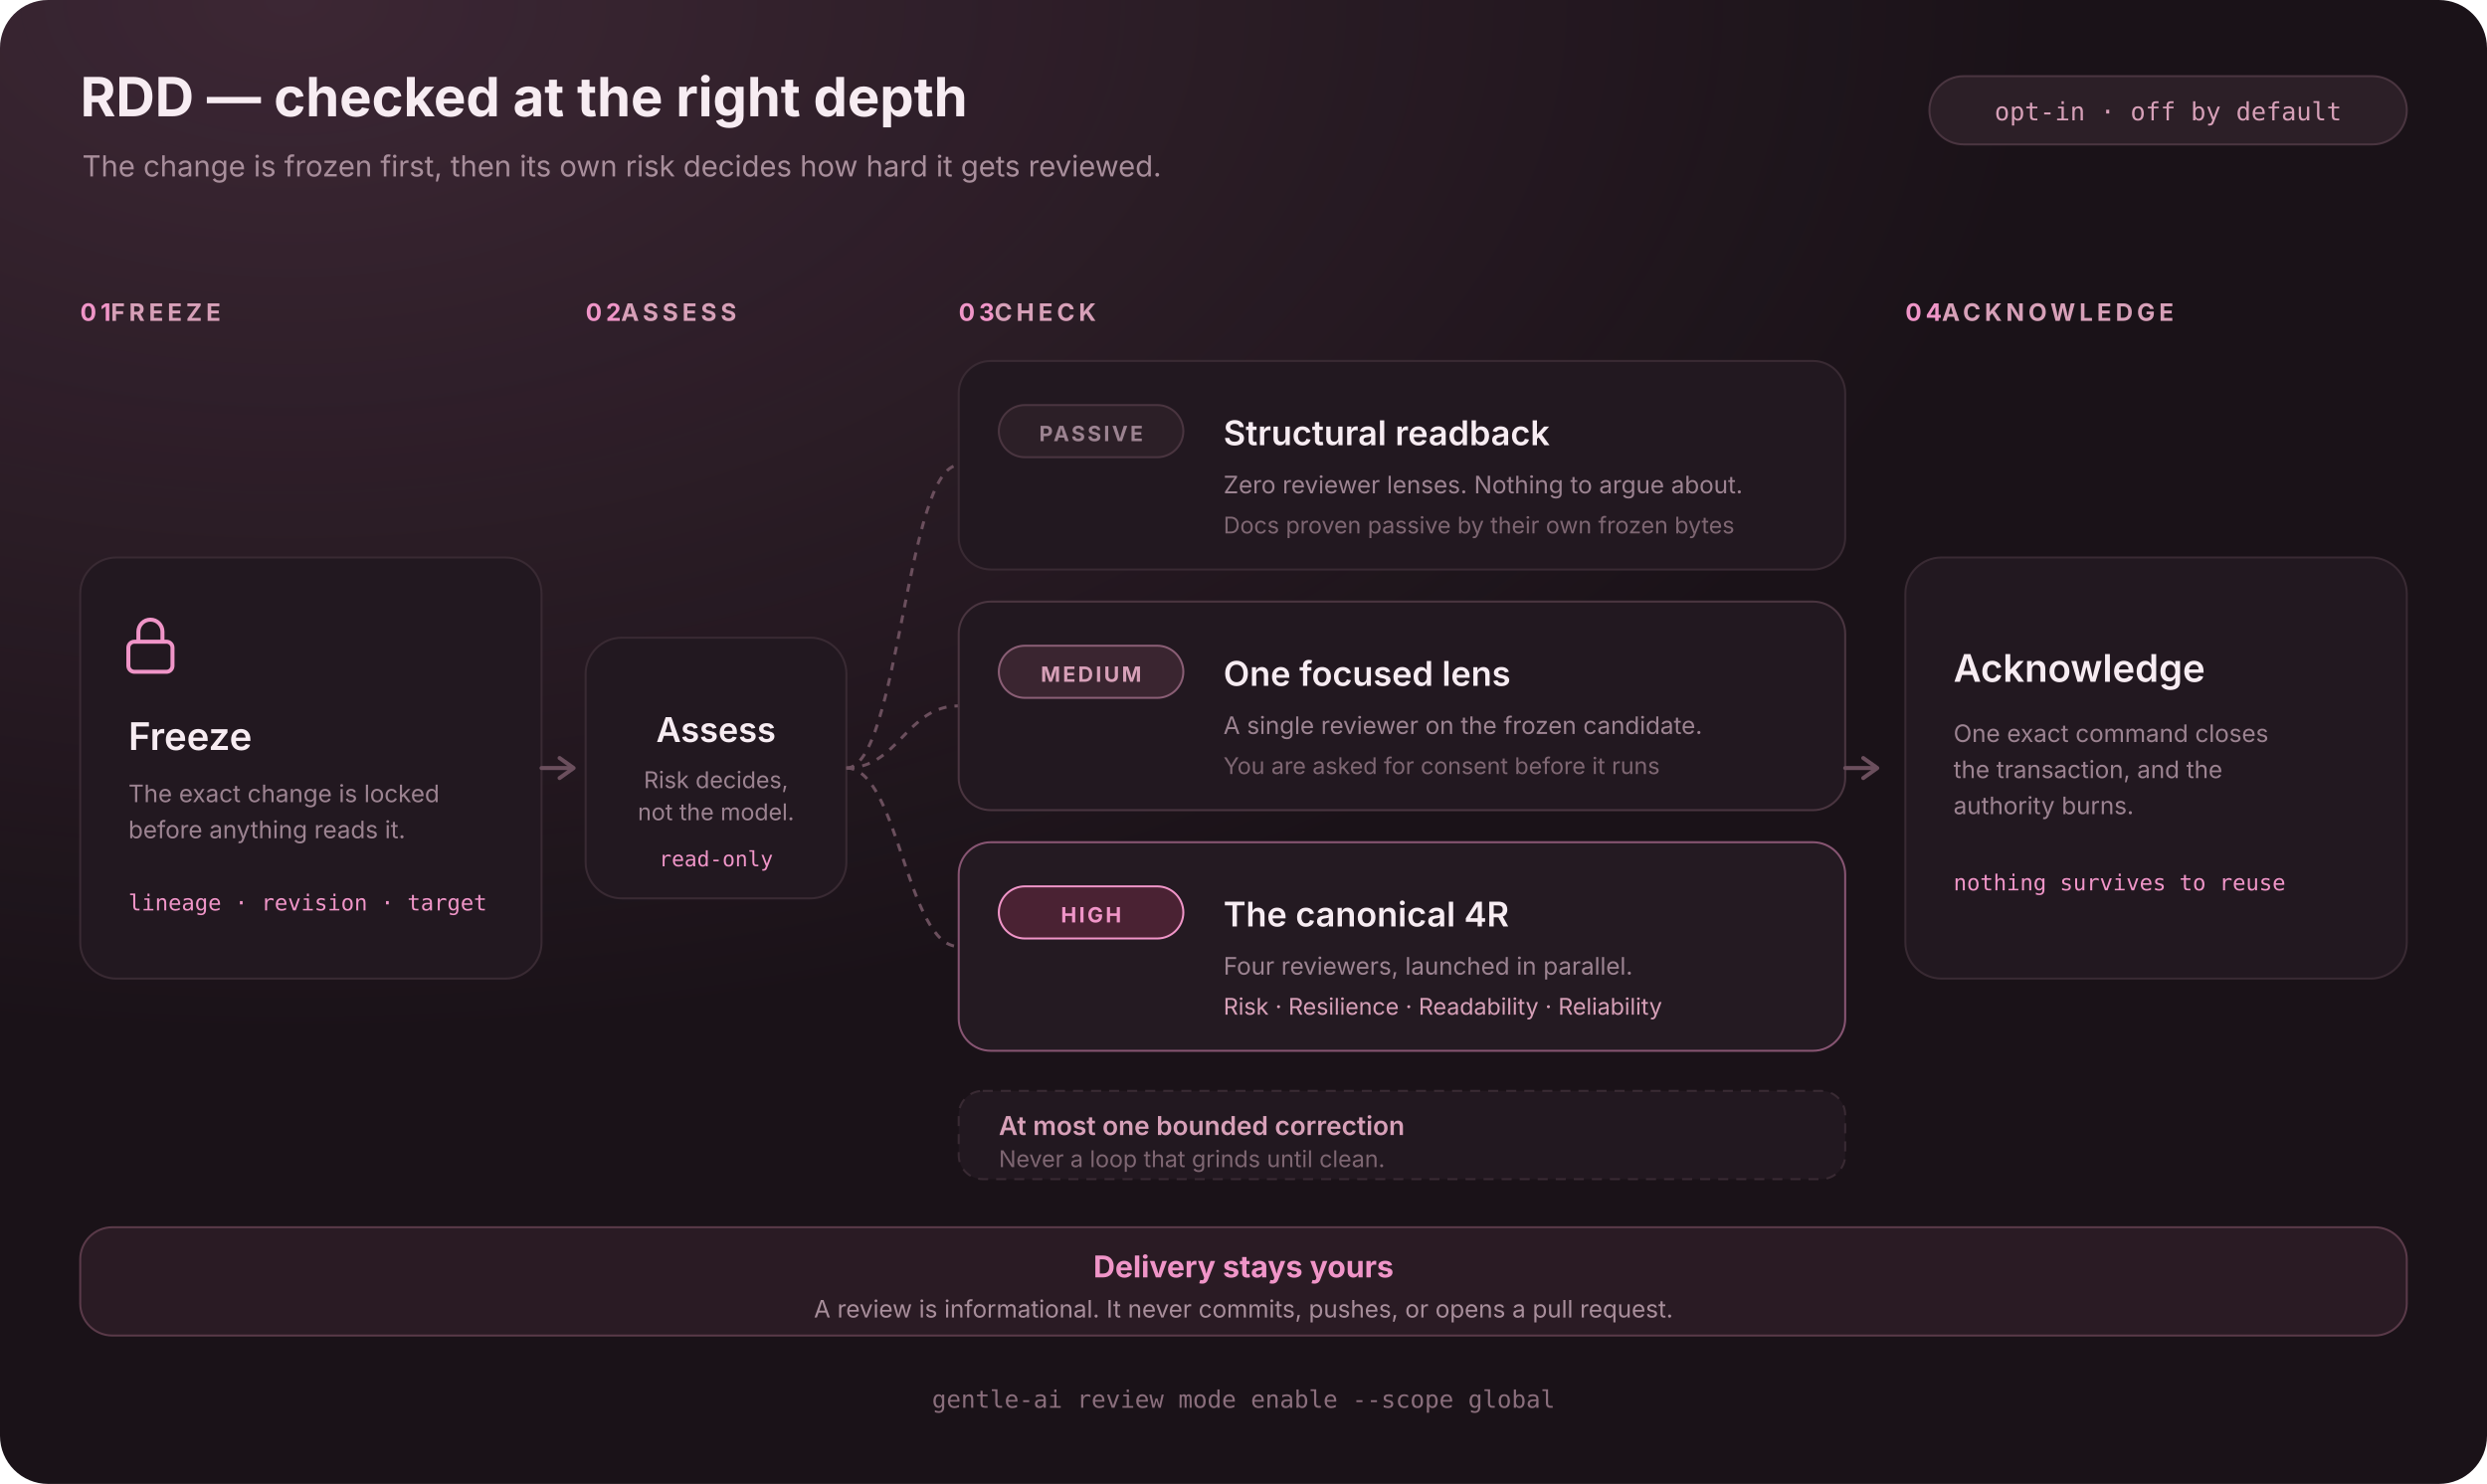
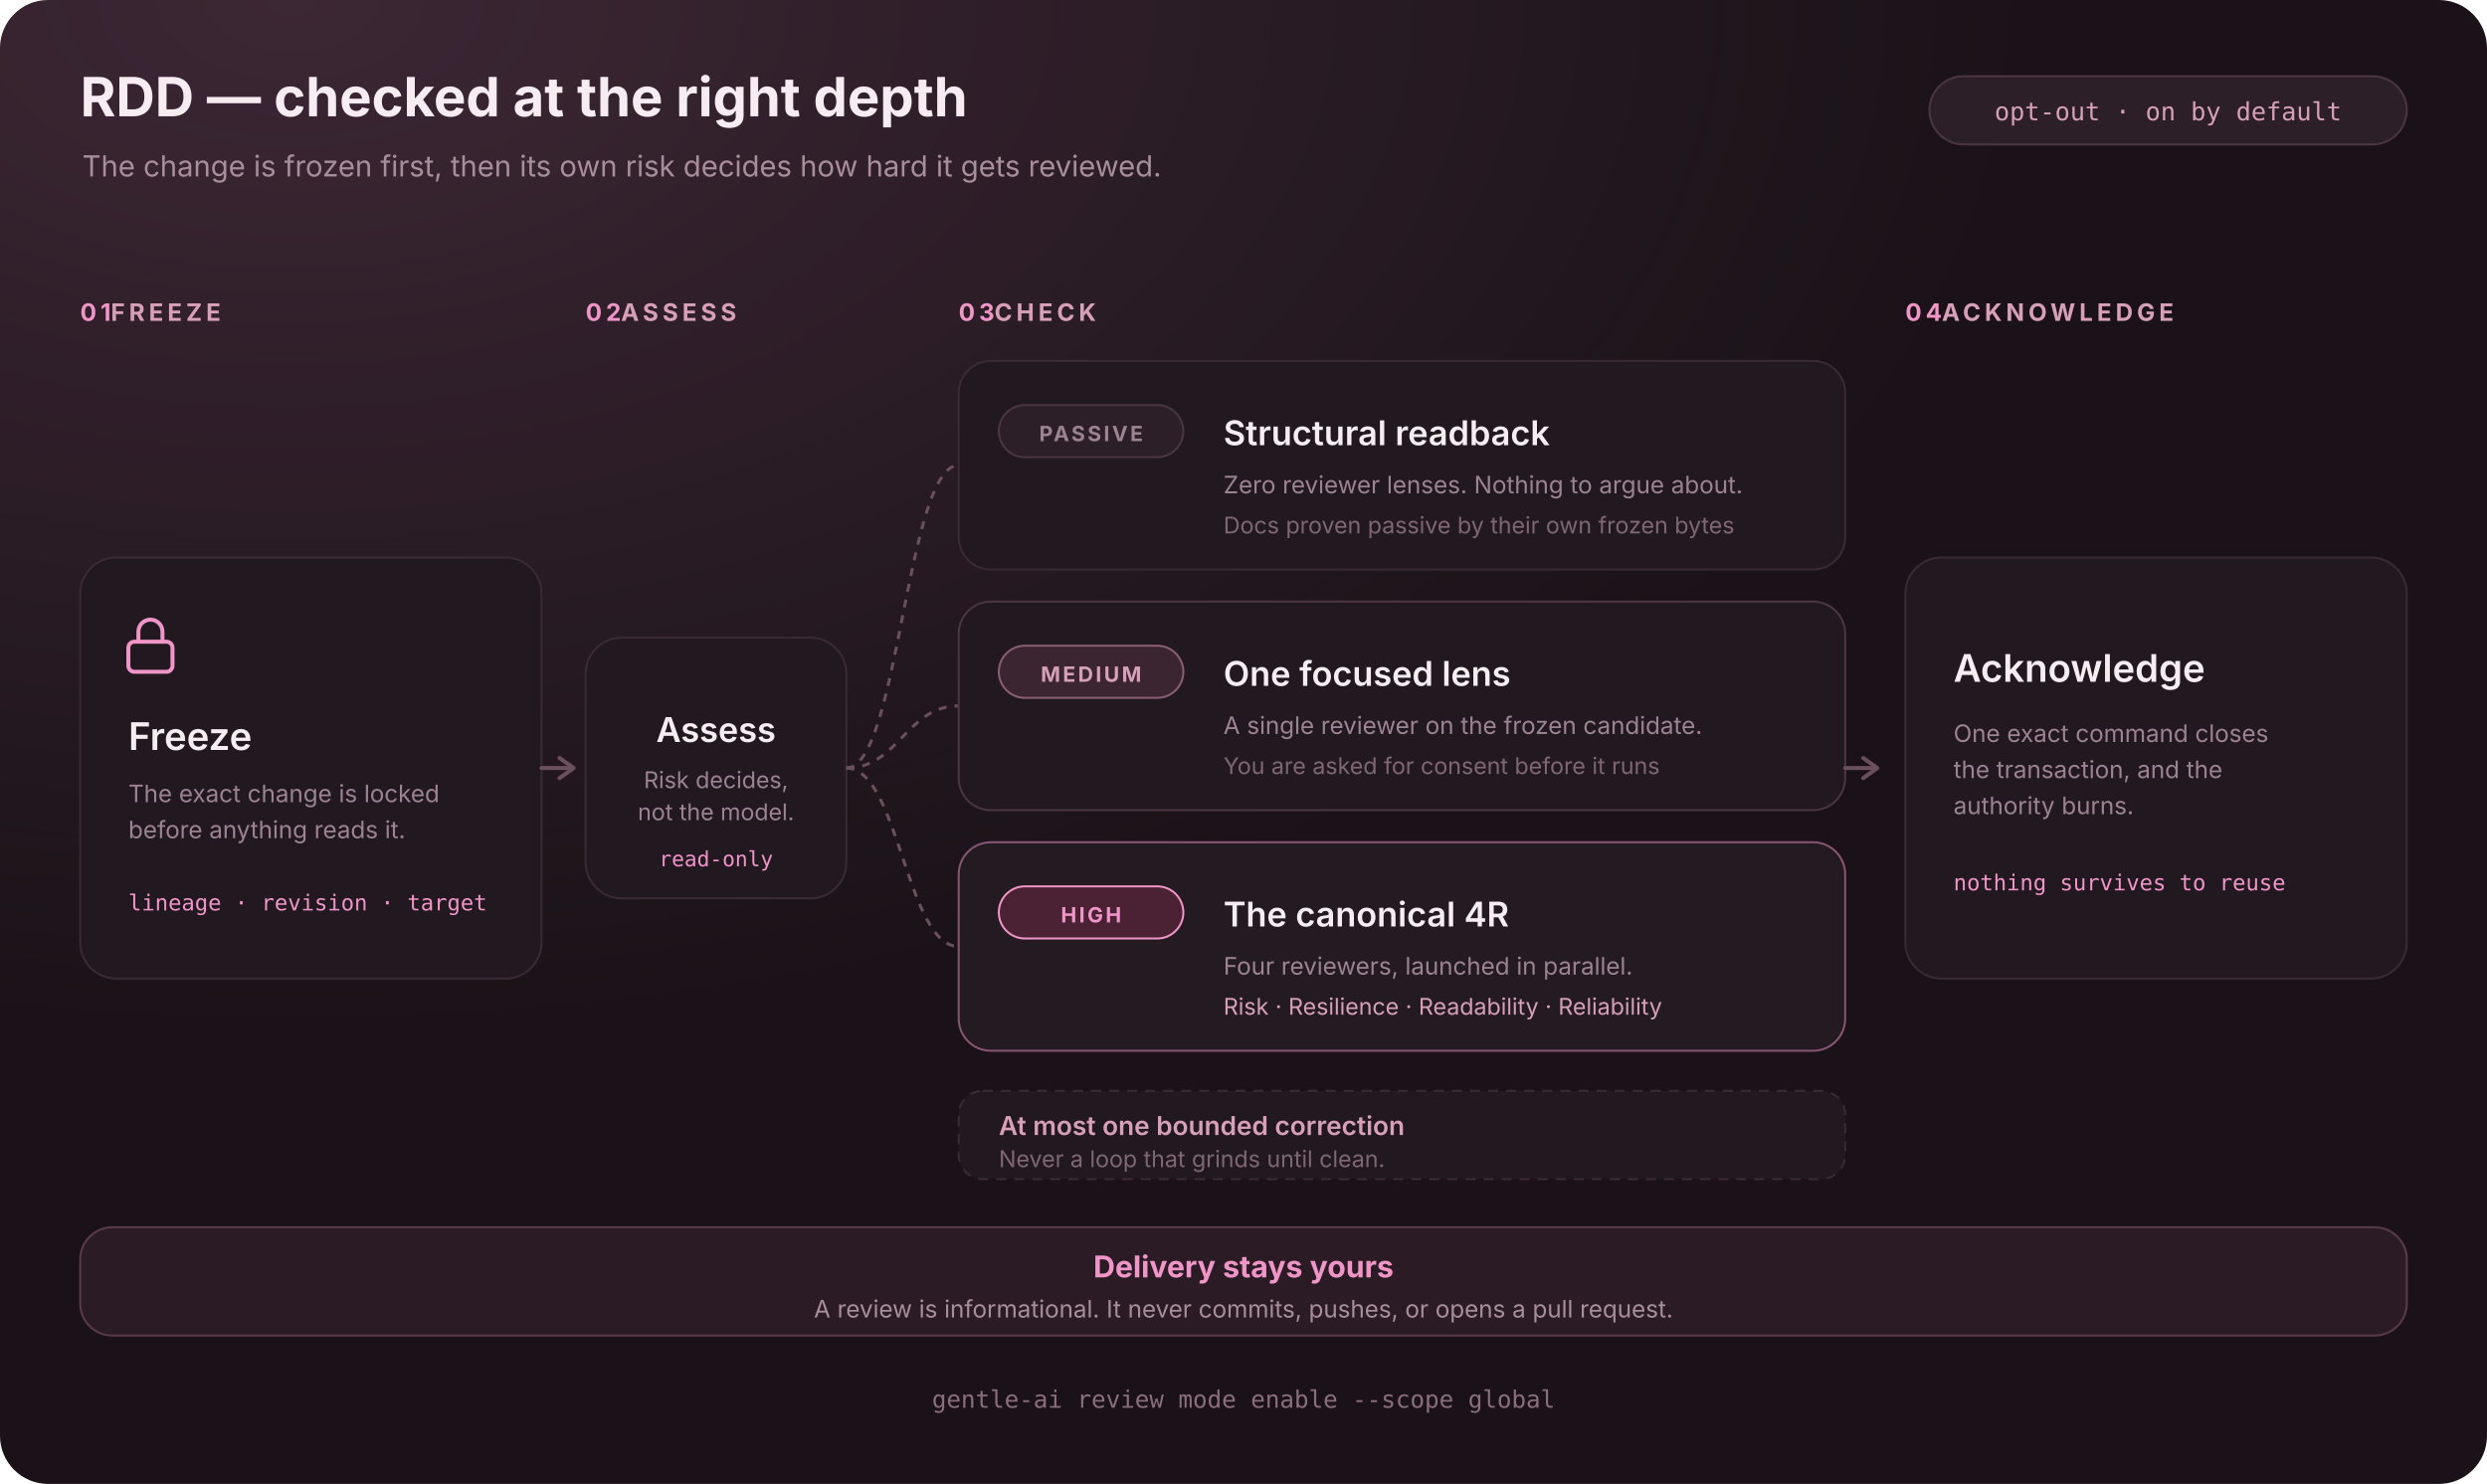
<svg xmlns="http://www.w3.org/2000/svg" viewBox="0 0 1240 740" width="1240" height="740" role="img" aria-labelledby="rddTitle rddDesc" font-family="ui-sans-serif, -apple-system, BlinkMacSystemFont, 'Segoe UI', Inter, Helvetica, Arial, sans-serif">
  <defs>
    <radialGradient id="rddAmbient" cx="12%" cy="0%" r="70%">
      <stop offset="0%" stop-color="#F095C8" stop-opacity="0.16" />
      <stop offset="100%" stop-color="#F095C8" stop-opacity="0" />
    </radialGradient>
  </defs>
  <rect width="1240" height="740" rx="24" fill="#1A1218" />
  <rect width="1240" height="740" rx="24" fill="url(#rddAmbient)" />
  <text x="40" y="58" font-size="27" font-weight="700" fill="#F7ECF2">RDD — checked at the right depth</text>
  <text x="41" y="88" font-size="14.5" fill="#A88E9B">The change is frozen first, then its own risk decides how hard it gets reviewed.</text>
  <rect x="962" y="38" width="238" height="34" rx="17" fill="#2C1F27" stroke="#4A3540" />
-   <text x="1081" y="60" font-size="12.5" text-anchor="middle" fill="#D7A0B8" font-family="ui-monospace, SFMono-Regular, Menlo, Consolas, monospace">opt-in · off by default</text>
+   <text x="1081" y="60" font-size="12.5" text-anchor="middle" fill="#D7A0B8" font-family="ui-monospace, SFMono-Regular, Menlo, Consolas, monospace">opt-out · on by default</text>
  <text x="40" y="160" font-size="12" font-weight="700" letter-spacing="2" fill="#D7A0B8">
    <tspan fill="#F095C8" opacity="0.5">01 </tspan>FREEZE</text>
  <text x="292" y="160" font-size="12" font-weight="700" letter-spacing="2" fill="#D7A0B8">
    <tspan fill="#F095C8" opacity="0.5">02 </tspan>ASSESS</text>
  <text x="478" y="160" font-size="12" font-weight="700" letter-spacing="2" fill="#D7A0B8">
    <tspan fill="#F095C8" opacity="0.5">03 </tspan>CHECK</text>
  <text x="950" y="160" font-size="12" font-weight="700" letter-spacing="2" fill="#D7A0B8">
    <tspan fill="#F095C8" opacity="0.5">04 </tspan>ACKNOWLEDGE</text>
  <rect x="40" y="278" width="230" height="210" rx="18" fill="#221820" stroke="#392A33" />
  <rect x="64" y="320" width="22" height="15" rx="3" fill="none" stroke="#F095C8" stroke-width="2" />
  <path d="M69 320 v-5 a6 6 0 0 1 12 0 v5" fill="none" stroke="#F095C8" stroke-width="2" />
  <text x="64" y="374" font-size="19" font-weight="600" fill="#F7ECF2">Freeze</text>
  <text x="64" y="400" font-size="12" fill="#9C8391">The exact change is locked</text>
  <text x="64" y="418" font-size="12" fill="#9C8391">before anything reads it.</text>
  <text x="64" y="454" font-size="11" fill="#F095C8" font-family="ui-monospace, SFMono-Regular, Menlo, Consolas, monospace">lineage · revision · target</text>
  <path d="M270 383 L284 383" stroke="#6B4F5D" stroke-width="2" stroke-linecap="round" />
  <path d="M279 378 L286 383 L279 388" fill="none" stroke="#6B4F5D" stroke-width="2" stroke-linecap="round" stroke-linejoin="round" />
  <rect x="292" y="318" width="130" height="130" rx="18" fill="#221820" stroke="#392A33" />
  <text x="357" y="370" font-size="17" font-weight="600" text-anchor="middle" fill="#F7ECF2">Assess</text>
  <text x="357" y="393" font-size="11.5" text-anchor="middle" fill="#9C8391">Risk decides,</text>
  <text x="357" y="409" font-size="11.5" text-anchor="middle" fill="#9C8391">not the model.</text>
  <text x="357" y="432" font-size="10.5" text-anchor="middle" fill="#F095C8" font-family="ui-monospace, SFMono-Regular, Menlo, Consolas, monospace">read-only</text>
  <path d="M422 383 C 448 383, 452 232, 478 232" fill="none" stroke="#6B4F5D" stroke-width="1.5" stroke-dasharray="4 4" />
  <path d="M422 383 C 448 383, 452 352, 478 352" fill="none" stroke="#6B4F5D" stroke-width="1.5" stroke-dasharray="4 4" />
  <path d="M422 383 C 448 383, 452 472, 478 472" fill="none" stroke="#6B4F5D" stroke-width="1.5" stroke-dasharray="4 4" />
  <rect x="478" y="180" width="442" height="104" rx="16" fill="#221820" stroke="#392A33" />
  <rect x="498" y="202" width="92" height="26" rx="13" fill="#2C1F27" stroke="#4A3540" />
  <text x="544" y="220" font-size="10.5" font-weight="700" letter-spacing="1.2" text-anchor="middle" fill="#9C8391">PASSIVE</text>
  <text x="610" y="222" font-size="17" font-weight="600" fill="#F7ECF2">Structural readback</text>
  <text x="610" y="246" font-size="12" fill="#9C8391">Zero reviewer lenses. Nothing to argue about.</text>
  <text x="610" y="266" font-size="11.5" fill="#7E6672">Docs proven passive by their own frozen bytes</text>
  <rect x="478" y="300" width="442" height="104" rx="16" fill="#221820" stroke="#4A3540" />
  <rect x="498" y="322" width="92" height="26" rx="13" fill="#3A2530" stroke="#8A5E75" />
  <text x="544" y="340" font-size="10.5" font-weight="700" letter-spacing="1.2" text-anchor="middle" fill="#D7A0B8">MEDIUM</text>
  <text x="610" y="342" font-size="17" font-weight="600" fill="#F7ECF2">One focused lens</text>
  <text x="610" y="366" font-size="12" fill="#9C8391">A single reviewer on the frozen candidate.</text>
  <text x="610" y="386" font-size="11.5" fill="#7E6672">You are asked for consent before it runs</text>
  <rect x="478" y="420" width="442" height="104" rx="16" fill="#241A22" stroke="#F095C8" stroke-opacity="0.5" />
  <rect x="498" y="442" width="92" height="26" rx="13" fill="#4A2233" stroke="#F095C8" />
  <text x="544" y="460" font-size="10.5" font-weight="700" letter-spacing="1.2" text-anchor="middle" fill="#F095C8">HIGH</text>
  <text x="610" y="462" font-size="17" font-weight="600" fill="#F7ECF2">The canonical 4R</text>
  <text x="610" y="486" font-size="12" fill="#9C8391">Four reviewers, launched in parallel.</text>
  <text x="610" y="506" font-size="11.5" fill="#D7A0B8">Risk · Resilience · Readability · Reliability</text>
  <rect x="478" y="544" width="442" height="44" rx="12" fill="#221820" stroke="#392A33" stroke-dasharray="5 4" />
  <text x="498" y="566" font-size="13" font-weight="600" fill="#D7A0B8">At most one bounded correction</text>
  <text x="498" y="582" font-size="11.5" fill="#7E6672">Never a loop that grinds until clean.</text>
  <path d="M920 383 L934 383" stroke="#6B4F5D" stroke-width="2" stroke-linecap="round" />
  <path d="M929 378 L936 383 L929 388" fill="none" stroke="#6B4F5D" stroke-width="2" stroke-linecap="round" stroke-linejoin="round" />
  <rect x="950" y="278" width="250" height="210" rx="18" fill="#221820" stroke="#392A33" />
  <text x="974" y="340" font-size="19" font-weight="600" fill="#F7ECF2">Acknowledge</text>
  <text x="974" y="370" font-size="12" fill="#9C8391">One exact command closes</text>
  <text x="974" y="388" font-size="12" fill="#9C8391">the transaction, and the</text>
  <text x="974" y="406" font-size="12" fill="#9C8391">authority burns.</text>
  <text x="974" y="444" font-size="11" fill="#F095C8" font-family="ui-monospace, SFMono-Regular, Menlo, Consolas, monospace">nothing survives to reuse</text>
  <rect x="40" y="612" width="1160" height="54" rx="16" fill="#2A1B24" stroke="#5A3A49" />
  <text x="620" y="637" font-size="15" font-weight="700" text-anchor="middle" fill="#F095C8">Delivery stays yours</text>
  <text x="620" y="657" font-size="12" text-anchor="middle" fill="#A88E9B">A review is informational. It never commits, pushes, or opens a pull request.</text>
  <text x="620" y="702" font-size="12" text-anchor="middle" fill="#8A6E7C" font-family="ui-monospace, SFMono-Regular, Menlo, Consolas, monospace">gentle-ai review mode enable --scope global</text>
</svg>
